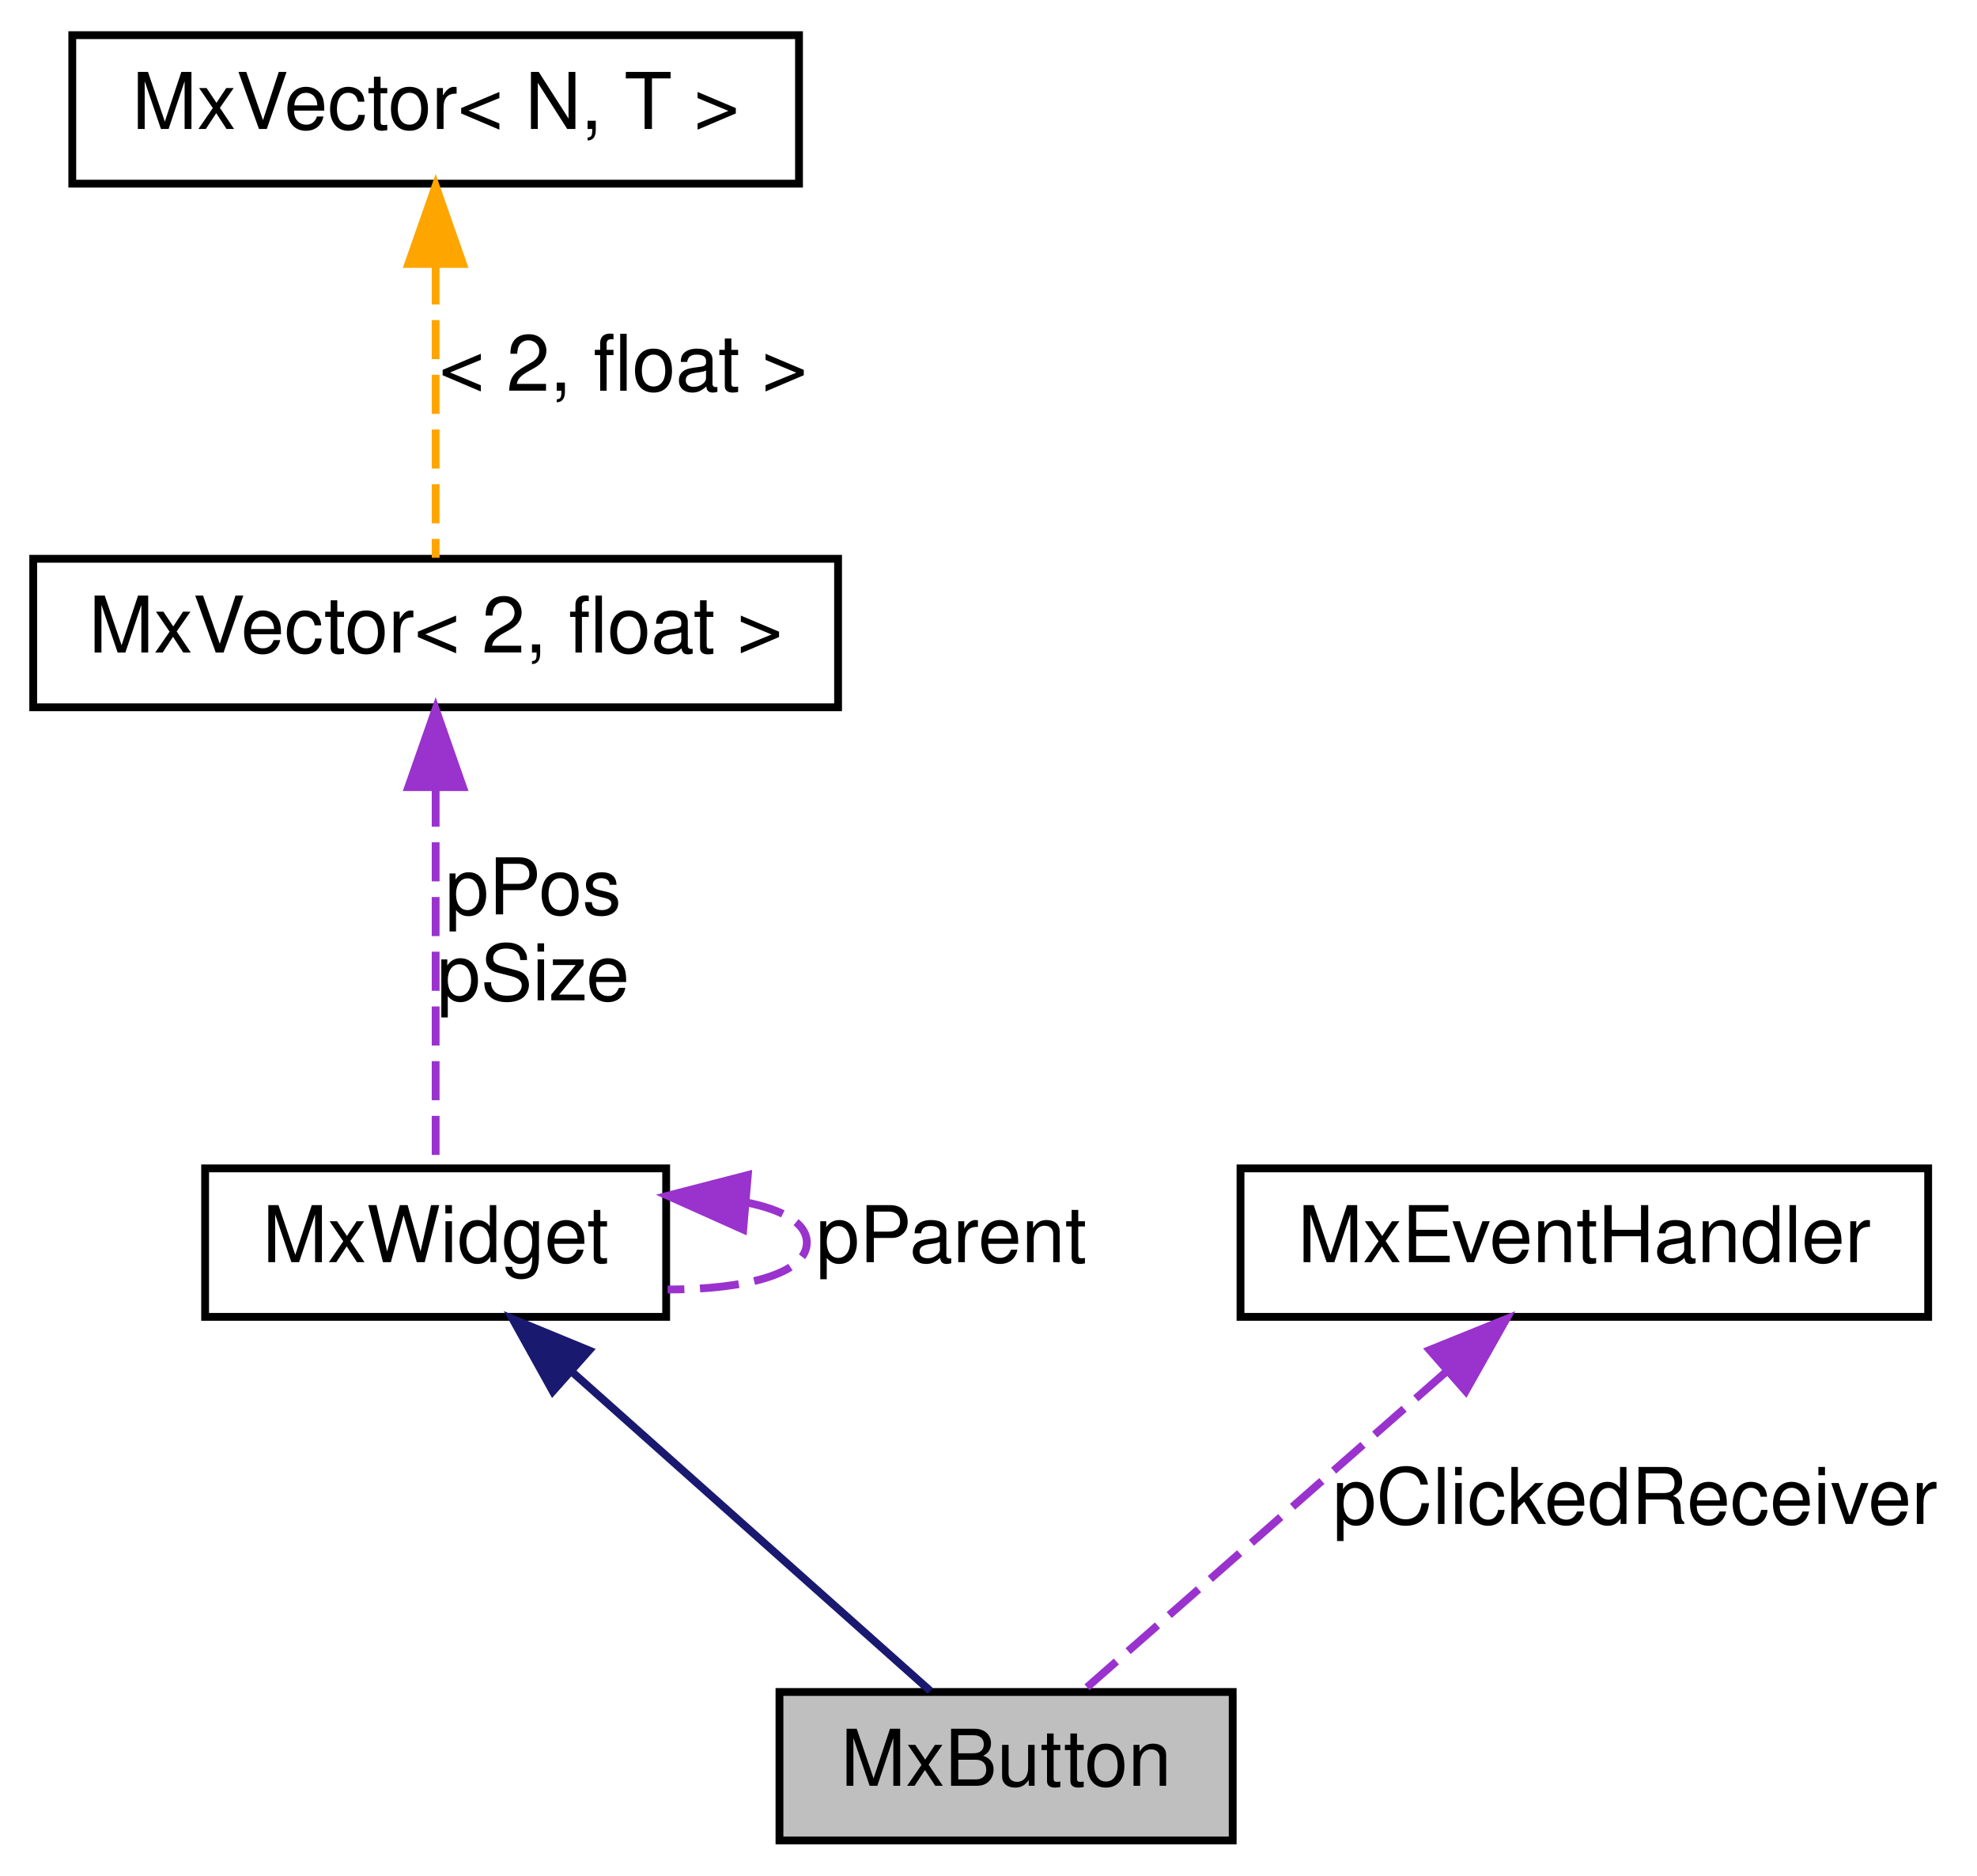
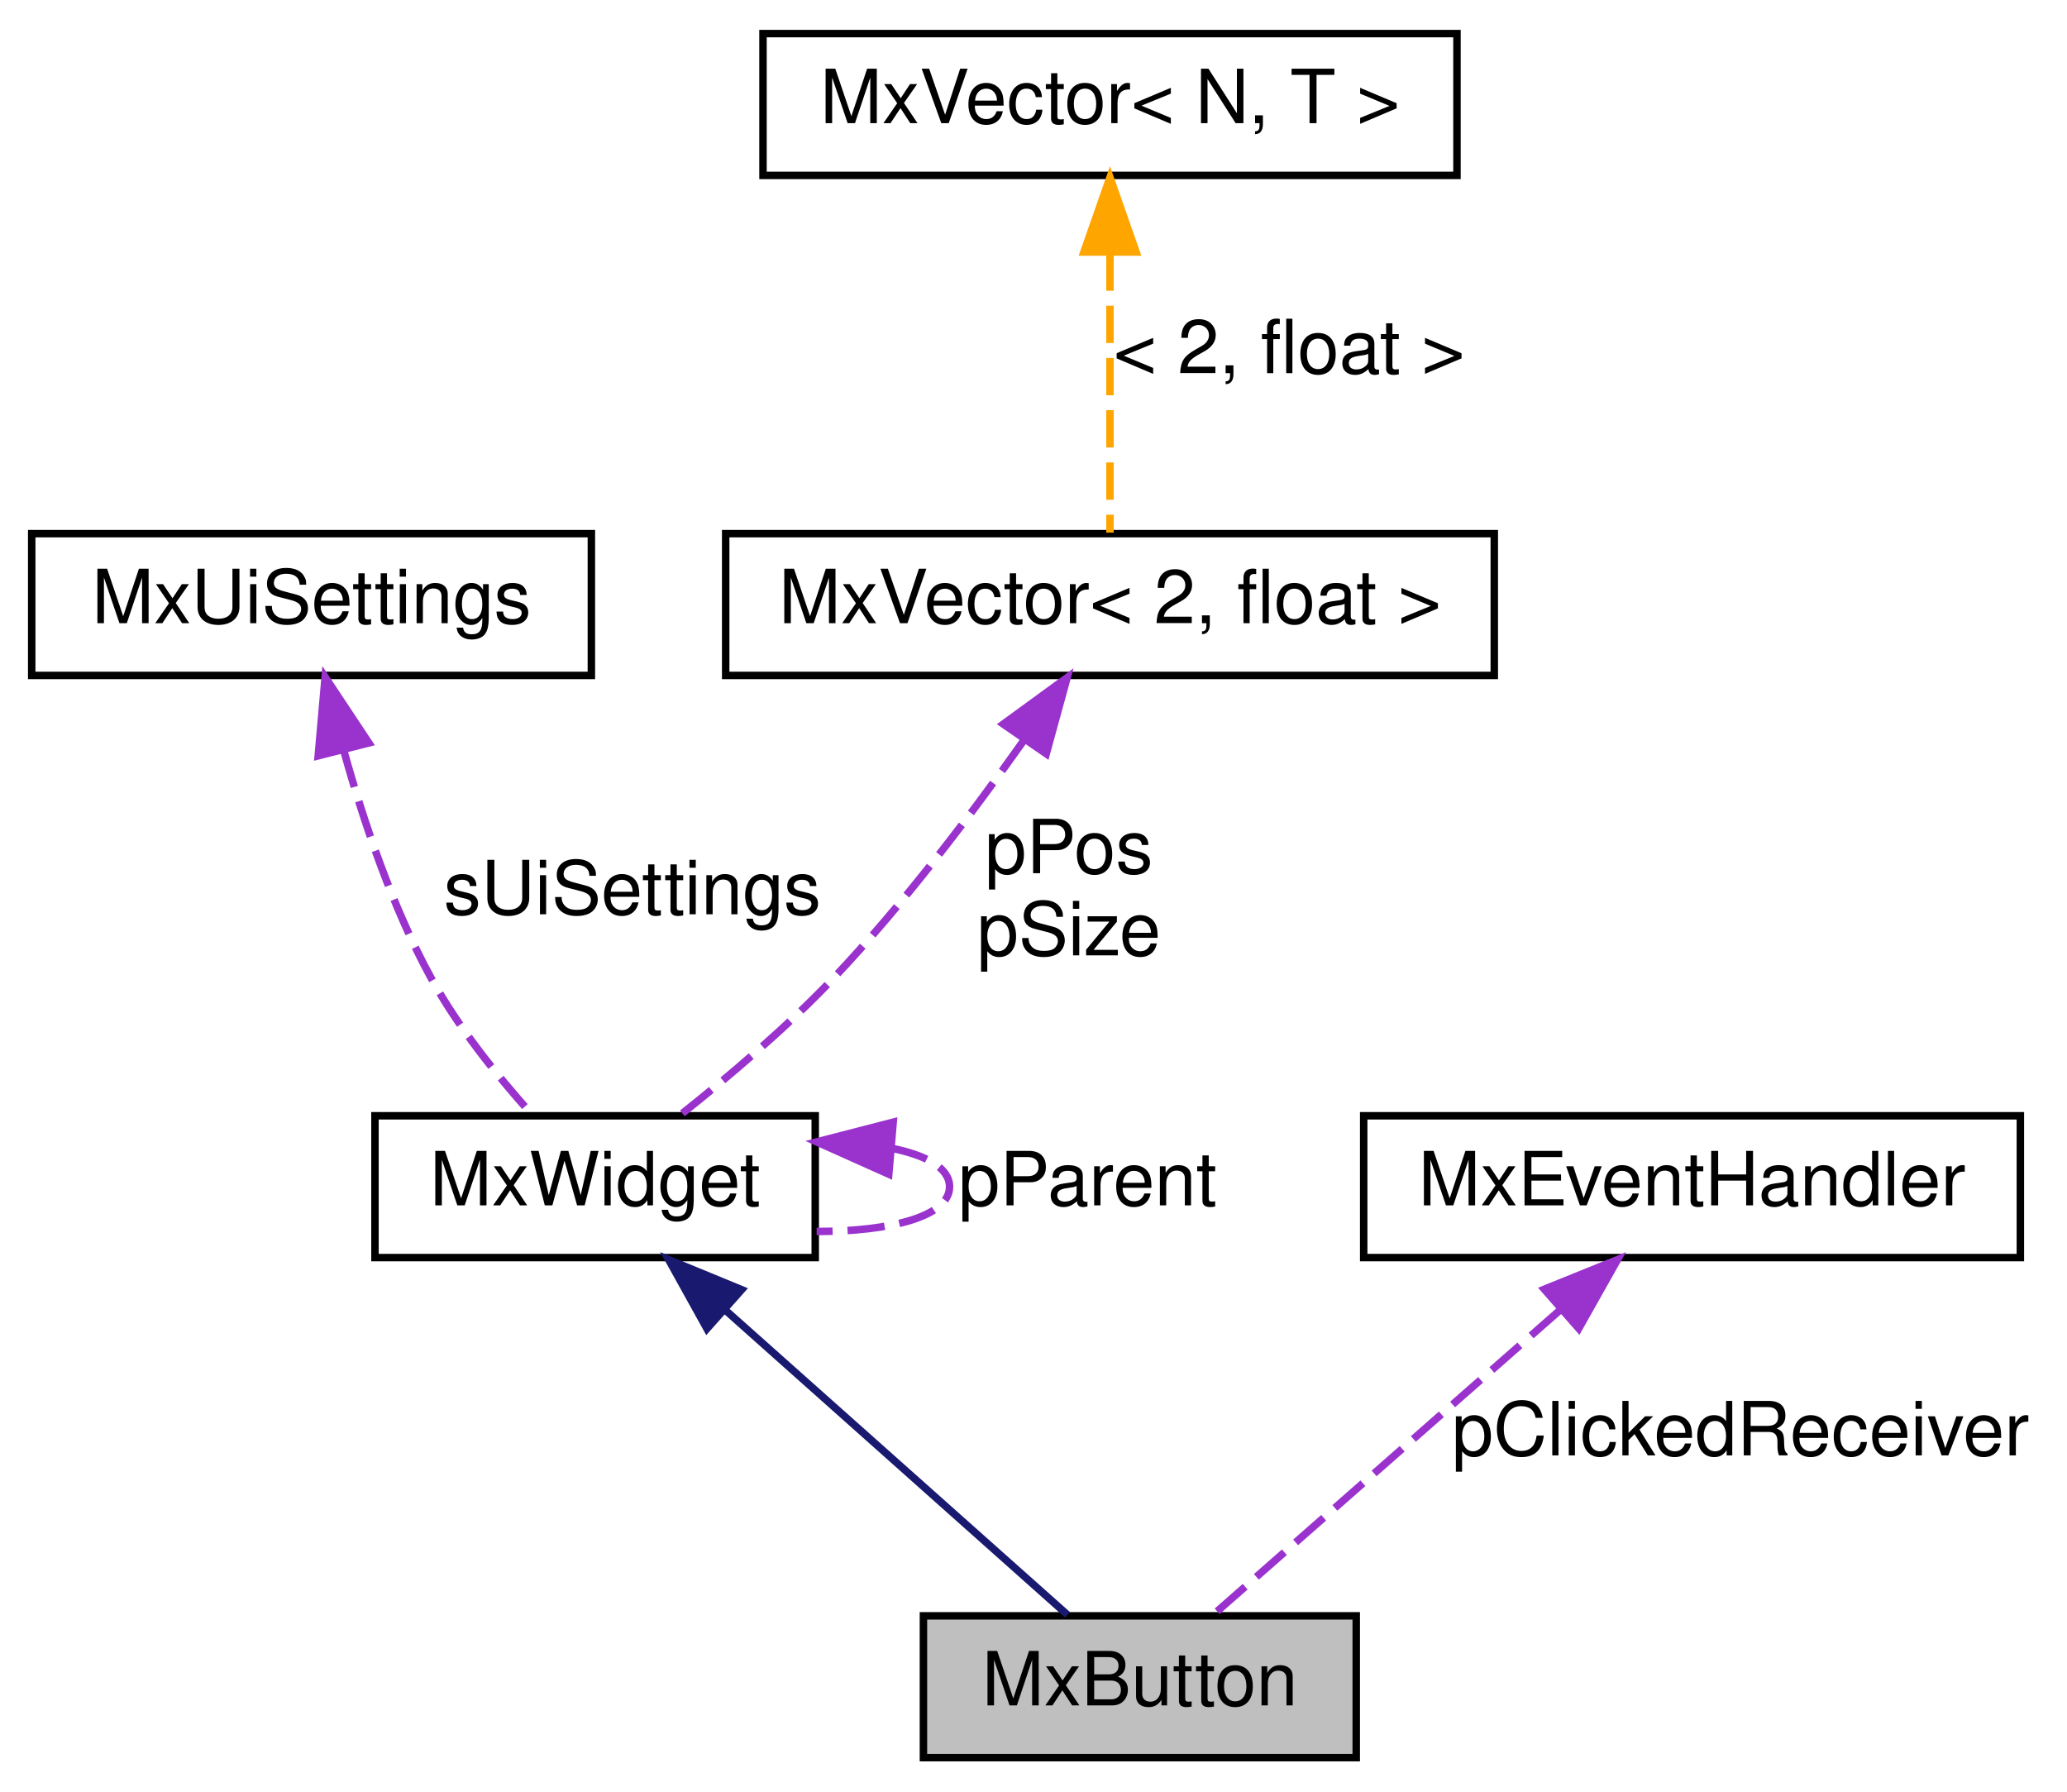
- <svg xmlns="http://www.w3.org/2000/svg" xmlns:xlink="http://www.w3.org/1999/xlink" width="253pt" height="240pt" viewBox="0.00 0.00 252.50 240.00">
+ <svg xmlns="http://www.w3.org/2000/svg" xmlns:xlink="http://www.w3.org/1999/xlink" width="277pt" height="240pt" viewBox="0.00 0.00 276.50 240.00">
  <g id="graph0" class="graph" transform="scale(1 1) rotate(0) translate(4 236)">
    <g id="node1" class="node">
      <g id="a_node1">
        <a xlink:title="Base class for buttons.">
-           <polygon fill="#bfbfbf" stroke="black" points="95.5,-0.5 95.5,-19.5 153.5,-19.5 153.5,-0.5 95.5,-0.5" />
-           <text text-anchor="middle" x="124.5" y="-7.5" font-family="Helvetica,sans-Serif" font-size="10.00">MxButton</text>
+           <polygon fill="#bfbfbf" stroke="black" points="119.5,-0.5 119.5,-19.5 177.5,-19.5 177.5,-0.5 119.5,-0.5" />
+           <text text-anchor="middle" x="148.5" y="-7.5" font-family="Helvetica,sans-Serif" font-size="10.00">MxButton</text>
        </a>
      </g>
    </g>
    <g id="node2" class="node">
      <g id="a_node2">
        <a xlink:href="class_mx_widget.html" target="_top" xlink:title=" ">
-           <polygon fill="none" stroke="black" points="22,-67.5 22,-86.5 81,-86.5 81,-67.5 22,-67.5" />
-           <text text-anchor="middle" x="51.5" y="-74.5" font-family="Helvetica,sans-Serif" font-size="10.00">MxWidget</text>
+           <polygon fill="none" stroke="black" points="46,-67.5 46,-86.5 105,-86.5 105,-67.5 46,-67.5" />
+           <text text-anchor="middle" x="75.5" y="-74.5" font-family="Helvetica,sans-Serif" font-size="10.00">MxWidget</text>
        </a>
      </g>
    </g>
    <g id="edge1" class="edge">
-       <path fill="none" stroke="midnightblue" d="M69.07,-60.36C83.42,-47.58 103.17,-29.99 114.81,-19.63" />
-       <polygon fill="midnightblue" stroke="midnightblue" points="66.49,-57.97 61.35,-67.23 71.14,-63.2 66.49,-57.97" />
+       <path fill="none" stroke="midnightblue" d="M93.07,-60.36C107.42,-47.58 127.17,-29.99 138.81,-19.63" />
+       <polygon fill="midnightblue" stroke="midnightblue" points="90.49,-57.97 85.35,-67.23 95.14,-63.2 90.49,-57.97" />
    </g>
-     <g id="edge4" class="edge">
-       <path fill="none" stroke="#9a32cd" stroke-dasharray="5,2" d="M91.17,-82.16C95.91,-81.22 99,-79.5 99,-77 99,-73 91.08,-71 81.19,-71" />
-       <polygon fill="#9a32cd" stroke="#9a32cd" points="90.86,-78.67 81.19,-83 91.45,-85.65 90.86,-78.67" />
-       <text text-anchor="middle" x="117.5" y="-74.5" font-family="Helvetica,sans-Serif" font-size="10.00"> pParent</text>
+     <g id="edge5" class="edge">
+       <path fill="none" stroke="#9a32cd" stroke-dasharray="5,2" d="M115.17,-82.16C119.91,-81.22 123,-79.5 123,-77 123,-73 115.08,-71 105.19,-71" />
+       <polygon fill="#9a32cd" stroke="#9a32cd" points="114.86,-78.67 105.19,-83 115.45,-85.65 114.86,-78.67" />
+       <text text-anchor="middle" x="141.5" y="-74.5" font-family="Helvetica,sans-Serif" font-size="10.00"> pParent</text>
    </g>
    <g id="node3" class="node">
      <g id="a_node3">
-         <a xlink:href="class_mx_vector.html" target="_top" xlink:title=" ">
-           <polygon fill="none" stroke="black" points="0,-145.5 0,-164.5 103,-164.5 103,-145.5 0,-145.5" />
-           <text text-anchor="middle" x="51.5" y="-152.5" font-family="Helvetica,sans-Serif" font-size="10.00">MxVector&lt; 2, float &gt;</text>
+         <a xlink:href="class_mx_ui_settings.html" target="_top" xlink:title=" ">
+           <polygon fill="none" stroke="black" points="0,-145.5 0,-164.5 75,-164.5 75,-145.5 0,-145.5" />
+           <text text-anchor="middle" x="37.5" y="-152.5" font-family="Helvetica,sans-Serif" font-size="10.00">MxUiSettings</text>
        </a>
      </g>
    </g>
    <g id="edge2" class="edge">
-       <path fill="none" stroke="#9a32cd" stroke-dasharray="5,2" d="M51.5,-135.22C51.5,-119.7 51.5,-98.36 51.5,-86.62" />
-       <polygon fill="#9a32cd" stroke="#9a32cd" points="48,-135.28 51.5,-145.28 55,-135.28 48,-135.28" />
-       <text text-anchor="middle" x="64" y="-119" font-family="Helvetica,sans-Serif" font-size="10.00"> pPos</text>
-       <text text-anchor="middle" x="64" y="-108" font-family="Helvetica,sans-Serif" font-size="10.00">pSize</text>
+       <path fill="none" stroke="#9a32cd" stroke-dasharray="5,2" d="M41.84,-135.36C44.47,-125.92 48.32,-114.48 53.5,-105 57.09,-98.42 62.37,-91.88 66.85,-86.88" />
+       <polygon fill="#9a32cd" stroke="#9a32cd" points="38.39,-134.73 39.32,-145.29 45.18,-136.46 38.39,-134.73" />
+       <text text-anchor="middle" x="80.5" y="-113.5" font-family="Helvetica,sans-Serif" font-size="10.00"> sUiSettings</text>
    </g>
    <g id="node4" class="node">
      <g id="a_node4">
        <a xlink:href="class_mx_vector.html" target="_top" xlink:title=" ">
-           <polygon fill="none" stroke="black" points="5,-212.5 5,-231.5 98,-231.5 98,-212.5 5,-212.5" />
-           <text text-anchor="middle" x="51.5" y="-219.5" font-family="Helvetica,sans-Serif" font-size="10.00">MxVector&lt; N, T &gt;</text>
+           <polygon fill="none" stroke="black" points="93,-145.5 93,-164.5 196,-164.5 196,-145.5 93,-145.5" />
+           <text text-anchor="middle" x="144.5" y="-152.5" font-family="Helvetica,sans-Serif" font-size="10.00">MxVector&lt; 2, float &gt;</text>
        </a>
      </g>
    </g>
    <g id="edge3" class="edge">
-       <path fill="none" stroke="orange" stroke-dasharray="5,2" d="M51.5,-202.04C51.5,-189.67 51.5,-174.12 51.5,-164.63" />
-       <polygon fill="orange" stroke="orange" points="48,-202.23 51.5,-212.23 55,-202.23 48,-202.23" />
-       <text text-anchor="middle" x="75.5" y="-186" font-family="Helvetica,sans-Serif" font-size="10.00"> &lt; 2, float &gt;</text>
+       <path fill="none" stroke="#9a32cd" stroke-dasharray="5,2" d="M132.93,-136.77C126.03,-127.02 116.83,-114.85 107.5,-105 101.2,-98.35 93.35,-91.71 87,-86.67" />
+       <polygon fill="#9a32cd" stroke="#9a32cd" points="130.2,-138.98 138.76,-145.22 135.96,-135 130.2,-138.98" />
+       <text text-anchor="middle" x="139" y="-119" font-family="Helvetica,sans-Serif" font-size="10.00"> pPos</text>
+       <text text-anchor="middle" x="139" y="-108" font-family="Helvetica,sans-Serif" font-size="10.00">pSize</text>
    </g>
    <g id="node5" class="node">
      <g id="a_node5">
-         <a xlink:href="class_mx_event_handler.html" target="_top" xlink:title=" ">
-           <polygon fill="none" stroke="black" points="154.5,-67.5 154.5,-86.5 242.5,-86.5 242.5,-67.5 154.5,-67.5" />
-           <text text-anchor="middle" x="198.5" y="-74.5" font-family="Helvetica,sans-Serif" font-size="10.00">MxEventHandler</text>
+         <a xlink:href="class_mx_vector.html" target="_top" xlink:title=" ">
+           <polygon fill="none" stroke="black" points="98,-212.5 98,-231.5 191,-231.5 191,-212.5 98,-212.5" />
+           <text text-anchor="middle" x="144.5" y="-219.5" font-family="Helvetica,sans-Serif" font-size="10.00">MxVector&lt; N, T &gt;</text>
        </a>
      </g>
    </g>
-     <g id="edge5" class="edge">
-       <path fill="none" stroke="#9a32cd" stroke-dasharray="5,2" d="M180.69,-60.36C166.14,-47.58 146.12,-29.99 134.32,-19.63" />
-       <polygon fill="#9a32cd" stroke="#9a32cd" points="178.7,-63.26 188.52,-67.23 183.32,-58 178.7,-63.26" />
-       <text text-anchor="middle" x="205" y="-41" font-family="Helvetica,sans-Serif" font-size="10.00"> pClickedReceiver</text>
+     <g id="edge4" class="edge">
+       <path fill="none" stroke="orange" stroke-dasharray="5,2" d="M144.5,-202.04C144.5,-189.67 144.5,-174.12 144.5,-164.63" />
+       <polygon fill="orange" stroke="orange" points="141,-202.23 144.5,-212.23 148,-202.23 141,-202.23" />
+       <text text-anchor="middle" x="168.5" y="-186" font-family="Helvetica,sans-Serif" font-size="10.00"> &lt; 2, float &gt;</text>
+     </g>
+     <g id="node6" class="node">
+       <g id="a_node6">
+         <a xlink:href="class_mx_event_handler.html" target="_top" xlink:title=" ">
+           <polygon fill="none" stroke="black" points="178.5,-67.5 178.5,-86.5 266.5,-86.5 266.5,-67.5 178.5,-67.5" />
+           <text text-anchor="middle" x="222.5" y="-74.5" font-family="Helvetica,sans-Serif" font-size="10.00">MxEventHandler</text>
+         </a>
+       </g>
+     </g>
+     <g id="edge6" class="edge">
+       <path fill="none" stroke="#9a32cd" stroke-dasharray="5,2" d="M204.69,-60.36C190.14,-47.58 170.12,-29.99 158.32,-19.63" />
+       <polygon fill="#9a32cd" stroke="#9a32cd" points="202.7,-63.26 212.52,-67.23 207.32,-58 202.7,-63.26" />
+       <text text-anchor="middle" x="229" y="-41" font-family="Helvetica,sans-Serif" font-size="10.00"> pClickedReceiver</text>
    </g>
  </g>
</svg>
